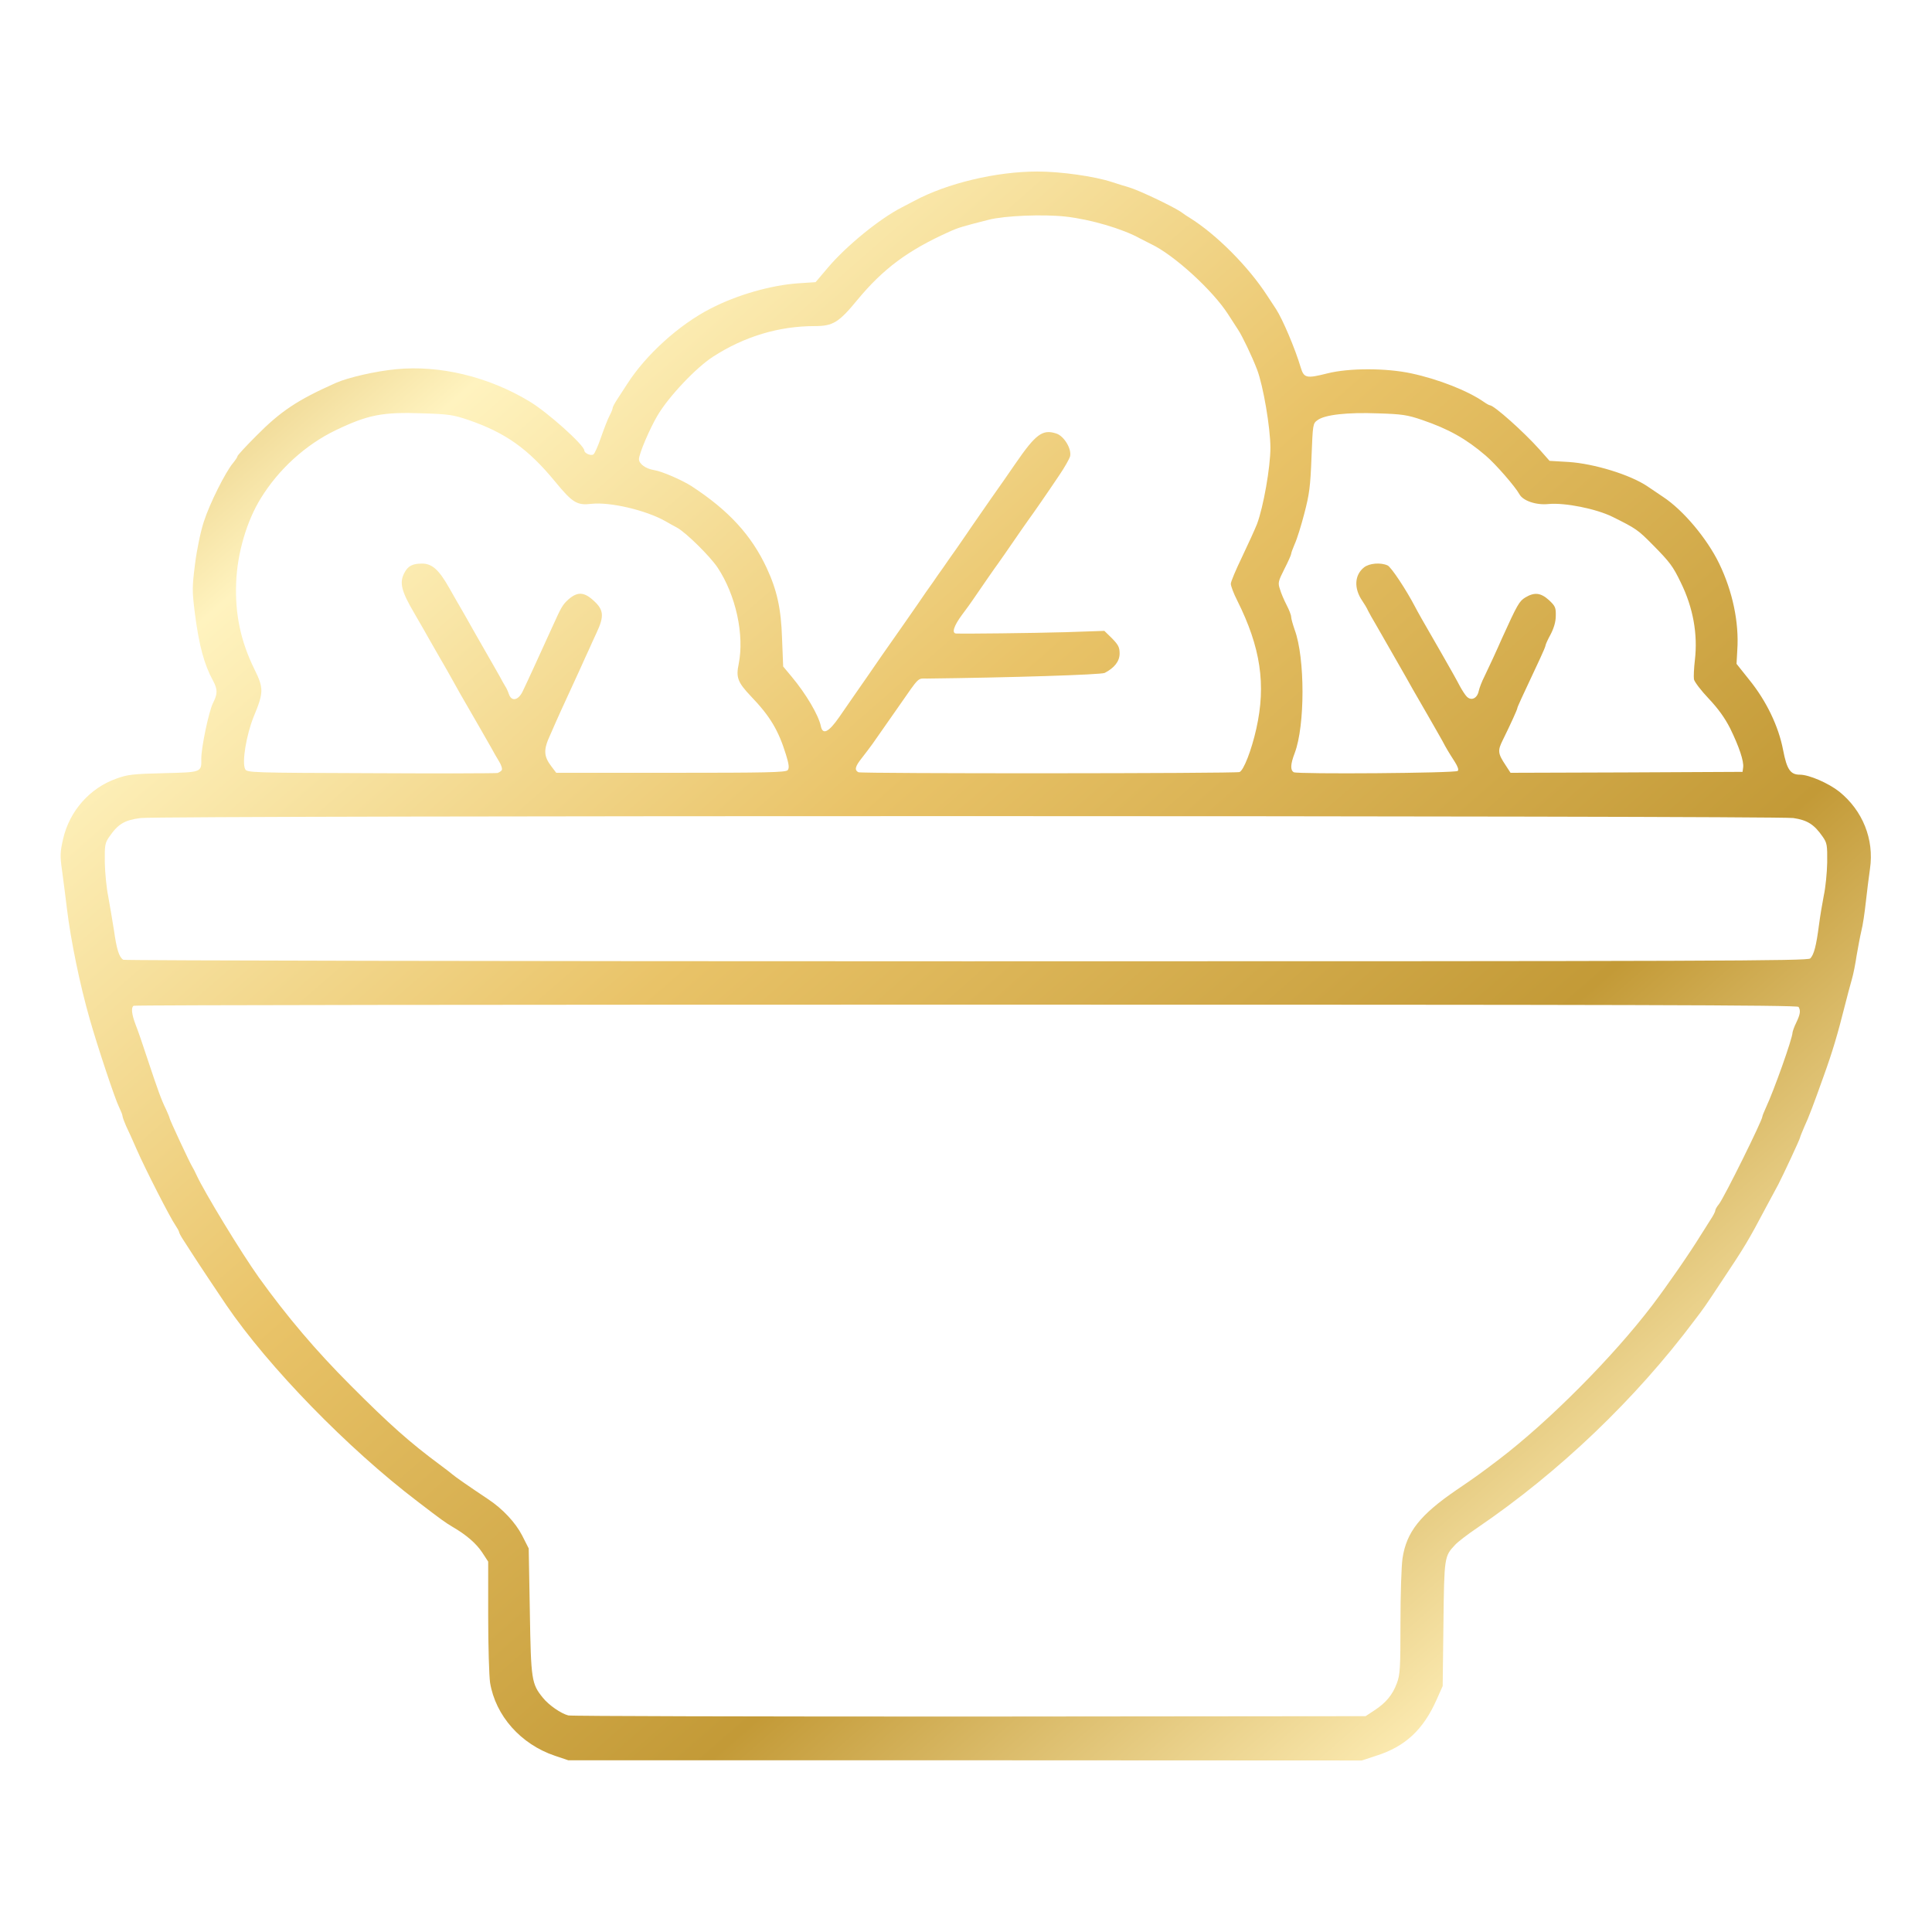
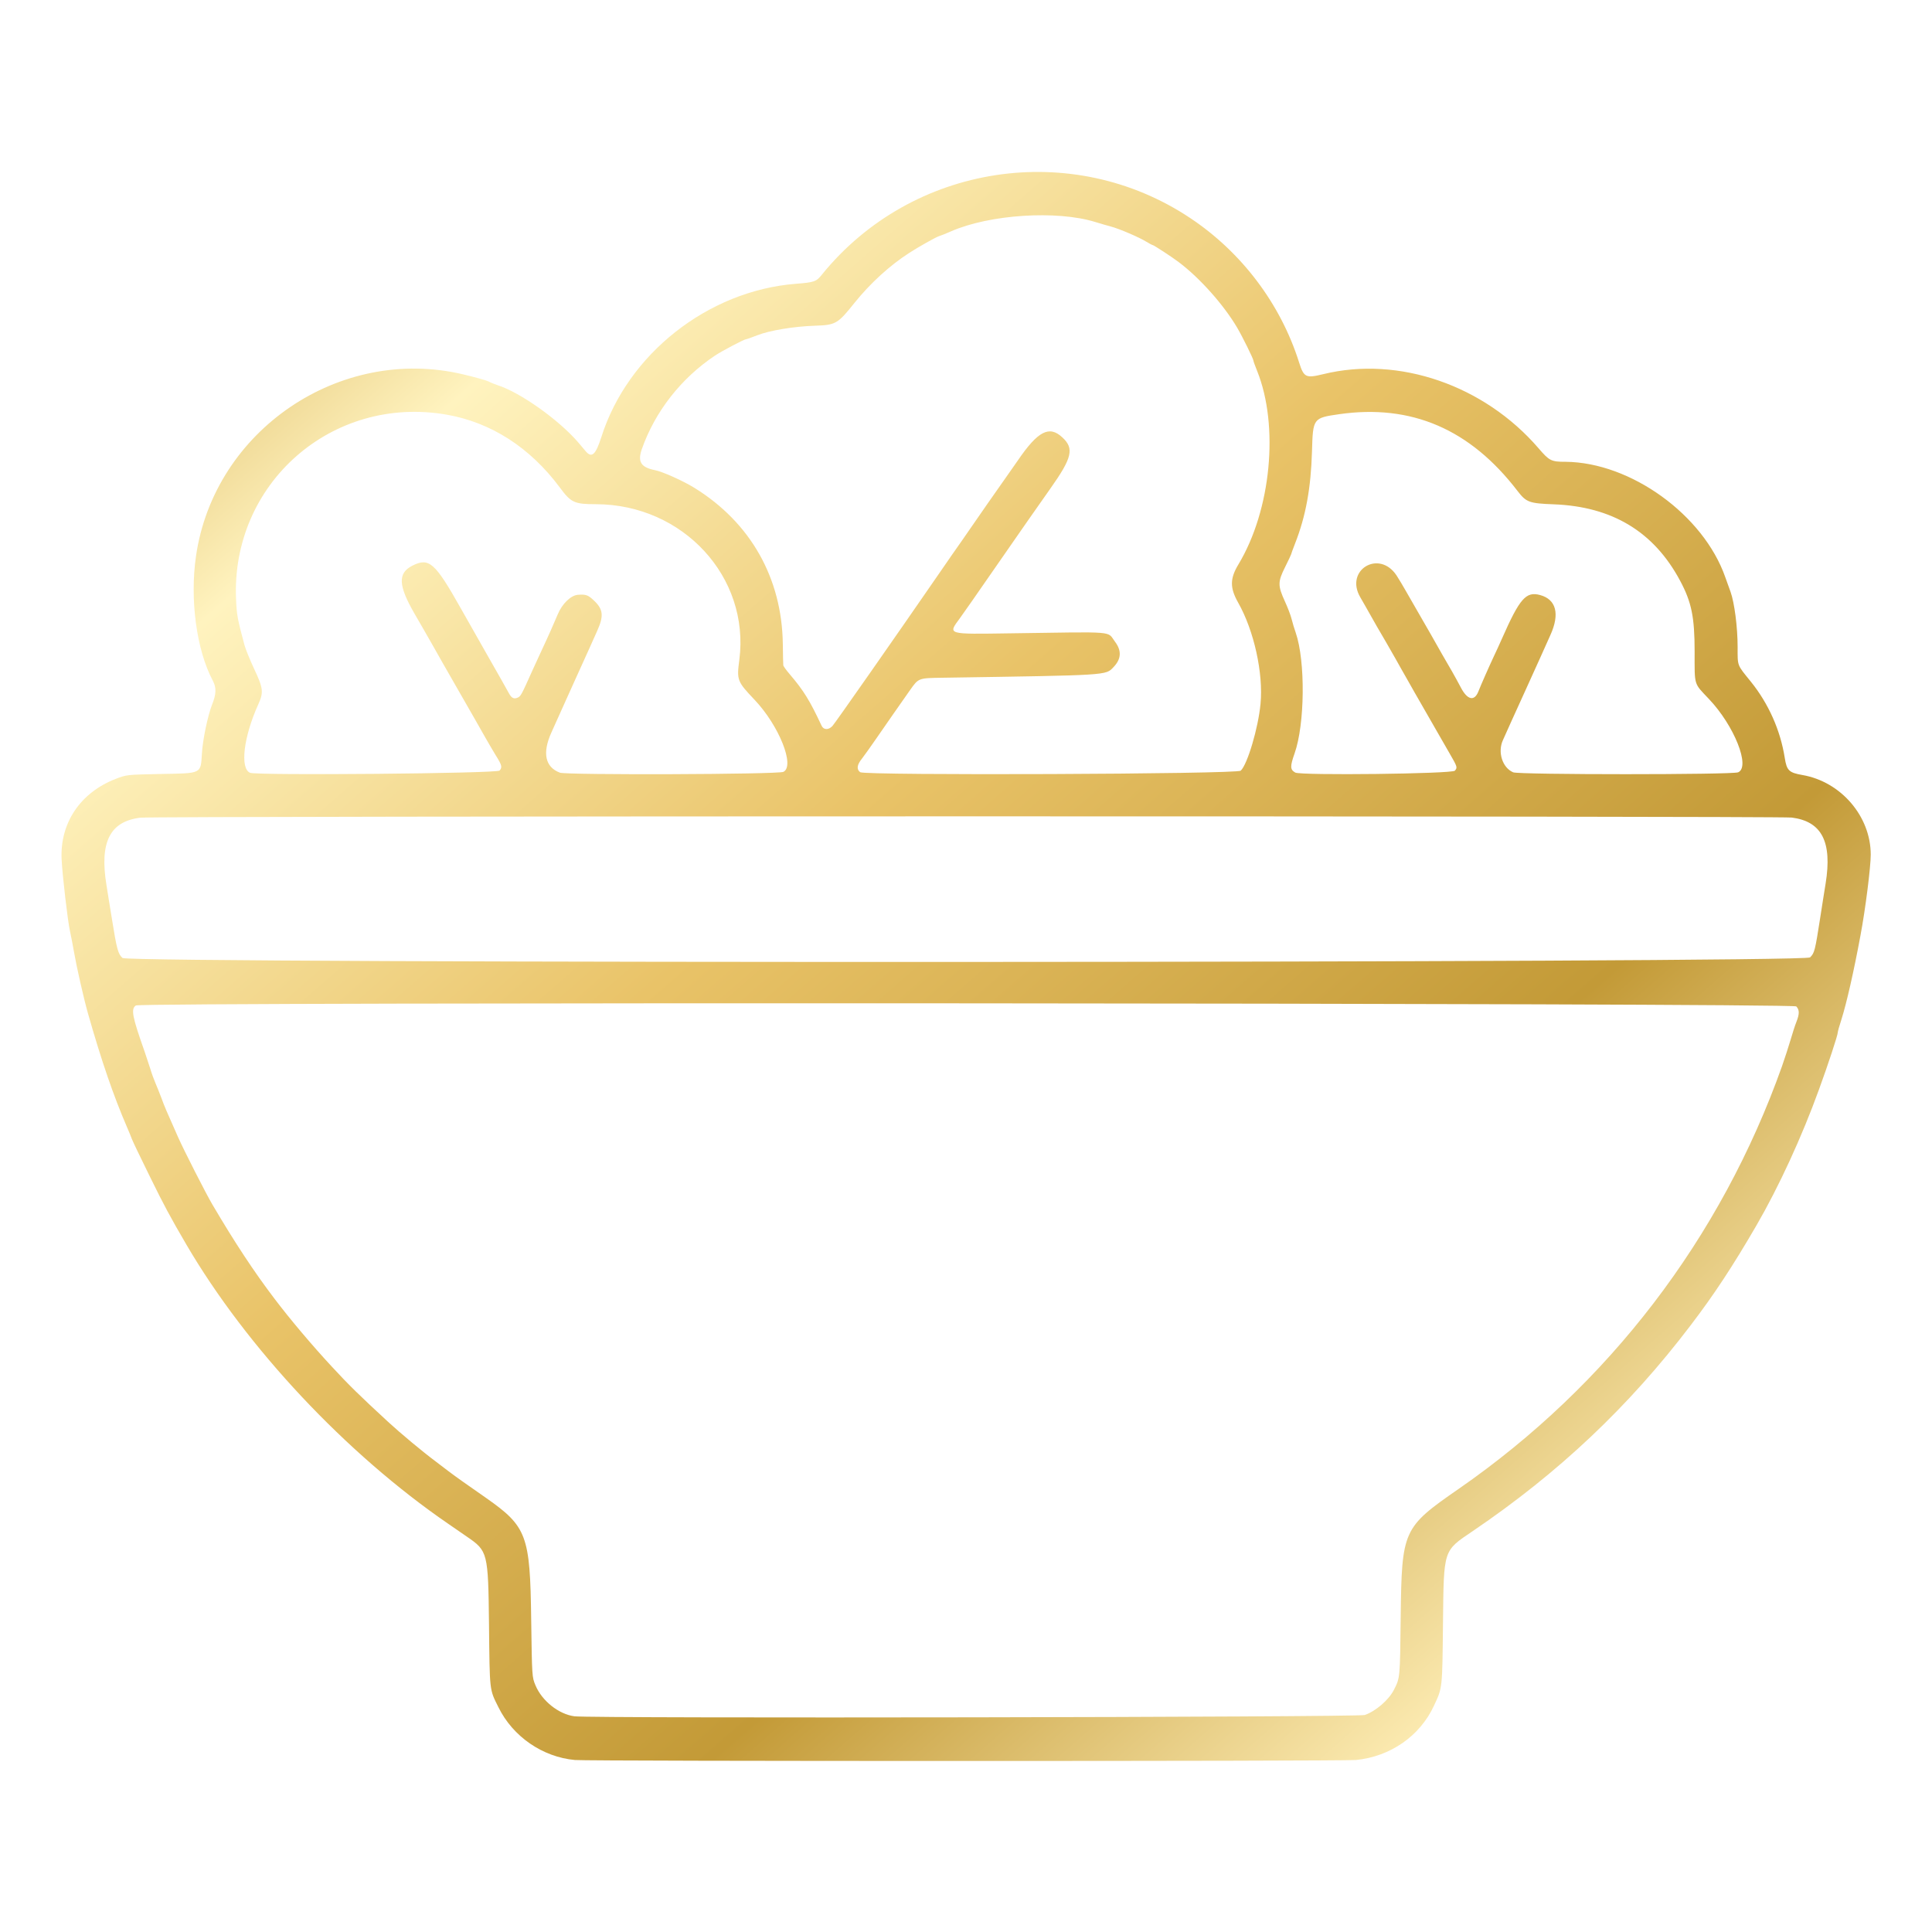
- <svg xmlns="http://www.w3.org/2000/svg" viewBox="0 0 1025 1025" width="2000" height="2000" role="img" aria-label="Entrées — saladier">
+ <svg xmlns="http://www.w3.org/2000/svg" viewBox="0 0 1640 1640" width="2000" height="2000" role="img" aria-label="Entrées — saladier">
  <defs>
    <linearGradient id="lcgGold" x1="0%" y1="0%" x2="100%" y2="100%">
      <stop offset="0%" stop-color="#c9982f" />
      <stop offset="18%" stop-color="#fff3bf" />
      <stop offset="42%" stop-color="#e9c368" />
      <stop offset="68%" stop-color="#c39a37" />
      <stop offset="88%" stop-color="#ffefb8" />
      <stop offset="100%" stop-color="#d8ad48" />
    </linearGradient>
  </defs>
  <g transform="translate(0.0,0.0)">
-     <path fill="url(#lcgGold)" fill-rule="evenodd" d="M294.4 931.5C276.3 925.4 262.9 910.3 260.0 892.7C259.5 889.3 259.0 873.4 259.0 857.5L259.0 828.5L255.8 823.6C252.6 818.8 247.4 814.3 240.0 810.0C236.3 807.8 234.3 806.4 221.4 796.5C184.6 768.5 142.4 725.2 120.0 692.3C115.8 686.1 104.4 669.0 102.2 665.5C100.8 663.3 98.6 659.9 97.3 657.9C96.0 656.0 95.0 654.0 95.0 653.6C95.0 653.2 94.1 651.6 93.1 650.1C90.5 646.5 77.1 620.3 72.6 610.0C70.6 605.3 68.0 599.7 66.9 597.4C65.9 595.1 65.0 592.7 65.0 592.1C65.0 591.5 64.1 589.3 63.1 587.2C61.1 583.3 51.8 555.4 47.7 541.0C42.4 522.6 37.5 498.7 35.5 482.0C34.7 475.7 33.6 466.5 32.9 461.7C31.8 454.0 31.9 452.0 33.5 445.0C36.9 430.3 47.6 418.1 61.7 413.1C67.7 410.9 70.6 410.6 86.8 410.2C107.2 409.7 106.9 409.8 106.8 402.4C106.8 396.4 110.8 377.4 113.0 373.0C115.5 368.1 115.5 365.7 113.0 361.1C108.4 352.7 105.6 342.6 103.4 325.5C101.9 313.3 101.9 311.8 103.5 299.0C104.5 291.2 106.5 281.7 108.2 276.6C111.3 267.0 119.6 250.5 123.6 245.7C124.9 244.1 126.0 242.5 126.0 242.0C126.0 241.6 130.4 236.8 135.8 231.4C148.8 218.2 157.8 212.2 178.3 203.1C184.6 200.3 199.4 196.9 210.0 195.9C233.2 193.6 259.1 199.8 280.8 212.9C290.4 218.6 310.0 236.2 310.0 239.0C310.0 240.4 313.4 242.0 314.8 241.1C315.5 240.7 317.3 236.6 318.9 231.9C320.5 227.3 322.5 222.2 323.4 220.5C324.3 218.8 325.0 217.1 325.0 216.6C325.0 216.0 326.1 213.9 327.5 211.8C328.9 209.7 331.2 206.1 332.7 203.8C342.5 188.4 360.2 172.3 377.0 163.7C391.1 156.4 409.1 151.3 423.5 150.3L432.7 149.7L439.4 141.8C449.0 130.5 466.7 116.0 478.5 110.0C480.7 108.9 483.6 107.3 485.0 106.6C502.5 97.2 528.6 91.0 550.4 91.0C562.6 91.0 580.6 93.5 590.0 96.6C592.5 97.4 596.5 98.7 599.0 99.4C604.2 100.9 622.0 109.4 626.5 112.4C628.1 113.6 630.2 115.0 631.1 115.5C645.4 124.4 662.4 141.5 672.4 157.0C674.0 159.5 676.1 162.6 677.0 164.0C680.5 169.4 687.1 184.9 690.1 195.0C691.8 200.6 693.1 200.9 704.2 198.1C715.6 195.2 735.4 195.2 748.8 198.1C763.2 201.2 778.7 207.3 787.2 213.2C788.6 214.2 790.1 215.0 790.4 215.0C792.6 215.0 808.3 229.0 816.8 238.5L822.1 244.5L832.3 245.1C845.7 246.0 864.8 251.8 874.0 258.0C875.4 258.9 879.1 261.4 882.3 263.6C893.1 270.7 905.7 285.8 912.1 299.0C919.2 313.7 922.7 330.2 921.7 344.9L921.3 352.2L928.0 360.6C937.1 371.8 943.6 385.3 946.0 397.9C948.0 408.3 949.9 411.0 954.9 411.0C959.8 411.0 970.1 415.5 975.8 420.0C988.2 430.0 994.4 445.3 992.1 460.9C991.5 465.1 990.5 473.0 989.9 478.5C989.3 484.0 988.3 491.0 987.5 494.0C986.8 497.0 985.7 502.9 985.0 507.0C984.4 511.1 983.3 516.8 982.5 519.5C981.7 522.2 980.1 528.3 978.9 533.0C974.9 548.9 972.2 558.0 967.5 571.0C962.3 585.6 959.6 592.8 957.3 597.7C956.1 600.5 955.0 603.2 955.0 603.5C955.0 604.2 946.0 623.5 943.4 628.5C942.5 630.1 939.7 635.4 937.1 640.2C927.6 658.2 925.6 661.5 913.4 679.8C904.0 694.0 904.1 693.8 899.0 700.5C867.7 742.3 827.3 780.9 784.0 810.4C778.8 813.9 773.3 818.1 771.9 819.7C766.3 825.7 766.2 825.9 765.8 861.5L765.4 894.5L762.1 901.9C755.1 917.7 745.4 926.7 730.1 931.5L722.5 934.0L512.0 933.9L301.5 933.9L294.4 931.5ZM729.2 907.4C735.3 903.4 738.8 899.2 741.1 893.0C742.8 888.5 743.0 885.1 743.0 860.9C743.0 846.1 743.5 830.6 744.1 826.7C746.2 812.8 753.4 803.7 772.7 790.5C782.7 783.7 785.5 781.7 795.1 774.4C821.5 754.3 855.6 720.1 876.6 692.5C884.5 682.1 896.5 664.8 902.5 655.0C903.7 653.1 905.9 649.7 907.3 647.4C908.8 645.2 910.0 642.9 910.0 642.3C910.0 641.7 910.9 640.1 912.0 638.8C914.8 635.2 935.0 594.4 935.0 592.4C935.0 592.0 935.9 589.8 936.9 587.6C941.0 578.9 951.0 550.9 951.0 547.8C951.1 547.1 951.9 544.7 953.0 542.5C955.1 538.1 955.4 536.2 954.2 534.2C953.5 533.2 865.2 533.0 512.6 533.0C270.2 533.0 71.4 533.2 70.9 533.6C69.5 534.4 69.8 538.0 71.9 543.5C73.0 546.2 75.9 554.6 78.3 562.0C83.8 578.5 85.5 583.3 88.1 588.6C89.1 590.8 90.0 592.9 90.0 593.3C90.0 594.0 100.7 617.0 102.0 619.0C102.5 619.8 103.6 621.9 104.3 623.5C108.5 632.6 127.9 664.5 137.3 677.7C152.4 698.7 167.7 716.7 186.0 735.0C206.7 755.8 217.6 765.4 233.1 776.9C236.1 779.1 239.2 781.5 240.0 782.2C241.3 783.4 249.4 789.0 259.0 795.4C266.7 800.5 273.5 807.8 277.0 814.6L280.5 821.5L281.1 855.0C281.7 891.4 282.0 893.3 288.0 900.7C291.1 904.6 297.6 909.1 301.5 910.1C303.1 910.5 399.0 910.7 514.5 910.7L724.5 910.5L729.2 907.4ZM960.4 508.5C962.4 506.5 963.6 501.7 965.0 491.0C965.6 486.3 966.8 479.2 967.6 475.1C968.5 471.0 969.3 463.1 969.4 457.6C969.5 448.3 969.3 447.2 967.0 443.9C962.5 437.4 958.9 435.1 951.4 434.0C942.0 432.7 85.3 432.6 74.6 434.0C66.1 435.1 62.7 437.1 58.0 443.9C55.7 447.2 55.5 448.3 55.6 457.5C55.7 463.0 56.5 471.1 57.4 475.5C58.2 479.9 59.6 488.1 60.5 493.8C61.9 503.8 63.2 507.8 65.4 509.2C66.0 509.6 267.3 510.0 512.7 510.0C913.7 510.0 959.0 509.8 960.4 508.5ZM266.2 408.6C266.6 408.0 266.0 405.9 264.8 404.0C263.6 402.1 261.7 398.7 260.5 396.5C258.5 393.0 251.1 380.0 244.4 368.5C243.2 366.3 241.3 362.9 240.2 361.0C239.2 359.1 235.7 353.0 232.5 347.5C229.3 342.0 225.9 335.9 224.8 334.0C223.7 332.1 221.5 328.2 219.9 325.5C212.9 313.6 211.8 309.2 214.5 304.0C216.4 300.3 218.8 299.0 223.9 299.0C229.2 299.0 232.8 302.2 238.2 311.7C240.6 315.9 243.7 321.4 245.2 323.9C246.7 326.4 248.7 330.1 249.8 332.0C250.9 333.9 254.3 340.0 257.5 345.5C260.7 351.0 264.1 357.1 265.2 359.0C266.2 360.9 267.5 363.2 268.0 364.0C268.6 364.8 269.5 366.8 270.0 368.3C271.4 372.3 274.9 371.6 277.2 367.0C279.6 362.1 286.1 347.8 293.3 332.0C297.8 322.0 298.5 320.8 301.7 317.9C306.5 313.8 310.0 314.0 315.2 318.9C320.3 323.6 320.6 327.0 316.5 335.7C315.0 338.9 313.2 342.9 312.5 344.5C311.7 346.1 309.5 351.1 307.5 355.5C303.2 364.8 300.6 370.6 297.4 377.5C296.2 380.2 293.7 385.7 292.0 389.7C288.2 397.8 288.4 401.2 292.6 406.7L295.1 410.0L355.9 410.0C406.6 410.0 416.9 409.8 417.9 408.6C418.8 407.5 418.6 405.6 417.0 400.4C413.0 387.4 408.5 379.9 398.3 369.3C391.4 362.0 390.4 359.4 391.9 352.3C395.0 336.8 390.4 315.7 380.7 301.1C376.6 295.0 364.1 282.7 359.3 280.0C357.2 278.9 354.4 277.3 353.0 276.5C342.8 270.7 323.6 266.2 313.8 267.3C306.1 268.2 303.8 266.8 294.5 255.5C280.1 238.0 268.2 229.6 248.5 222.8C240.5 220.1 237.9 219.7 224.5 219.3C203.0 218.5 195.3 220.0 178.0 228.3C162.1 236.0 147.9 248.9 138.4 264.3C130.9 276.4 125.9 293.4 125.3 309.0C124.6 325.7 127.7 340.3 135.0 355.1C140.0 365.2 139.9 367.4 134.6 380.2C130.7 389.8 128.2 404.7 130.1 408.1C131.0 409.9 133.8 410.0 196.8 410.2C232.9 410.4 263.2 410.3 264.0 410.1C264.8 409.8 265.8 409.2 266.2 408.6ZM657.6 409.6C659.8 408.8 664.0 397.9 666.5 386.7C671.8 363.2 668.8 343.4 656.4 318.6C654.5 314.9 653.0 310.9 653.0 309.7C653.0 308.6 655.7 302.2 658.9 295.6C662.1 288.9 665.7 281.0 666.9 278.0C670.3 268.9 674.0 247.9 674.0 237.6C674.0 227.0 670.2 204.6 666.9 196.0C664.3 189.2 659.1 178.3 656.9 175.0C656.0 173.6 653.6 169.9 651.6 166.8C643.4 154.0 622.8 135.2 610.7 129.5C608.9 128.6 606.4 127.3 605.0 126.6C595.7 121.4 578.7 116.4 565.3 114.9C553.6 113.6 533.0 114.4 524.5 116.6C510.7 120.1 508.3 120.8 503.5 123.0C481.7 132.8 468.5 142.6 454.8 159.2C445.0 171.1 441.9 173.0 432.3 173.0C413.2 173.0 394.9 178.5 378.2 189.3C369.1 195.2 354.6 210.6 348.8 220.5C344.6 227.6 339.0 240.8 339.0 243.6C339.0 246.1 342.6 248.7 347.0 249.4C351.1 250.0 361.9 254.7 367.0 258.0C386.6 270.8 398.6 283.9 406.7 301.2C412.2 313.0 414.4 322.8 414.9 338.6L415.5 353.6L420.0 359.0C427.6 368.1 434.3 379.4 435.5 385.3C436.5 390.1 439.7 388.4 445.2 380.5C447.9 376.6 451.6 371.2 453.5 368.5C455.4 365.8 458.7 361.0 460.8 358.0C464.2 353.0 470.3 344.2 478.9 332.0C480.6 329.5 484.2 324.4 486.9 320.5C489.5 316.6 493.1 311.5 494.9 309.0C496.6 306.5 499.1 302.9 500.5 301.0C501.8 299.1 504.9 294.6 507.5 291.0C510.0 287.4 513.6 282.2 515.4 279.5C517.3 276.8 522.0 270.0 525.8 264.5C529.7 259.0 535.5 250.7 538.7 246.0C549.5 230.3 553.1 227.6 560.4 230.0C564.5 231.3 568.7 238.2 567.7 242.2C567.3 243.5 564.8 248.0 562.0 252.1C555.5 261.8 548.0 272.6 545.5 276.0C544.4 277.5 540.8 282.7 537.5 287.5C534.2 292.3 530.6 297.5 529.5 299.0C527.7 301.4 521.3 310.7 516.3 318.0C515.4 319.4 512.7 323.1 510.3 326.3C506.1 332.0 504.8 335.9 507.2 336.1C511.4 336.3 547.7 335.9 565.2 335.4L585.9 334.7L590.0 338.7C593.3 342.1 594.0 343.4 594.0 346.7C594.0 350.8 591.3 354.3 586.1 357.0C584.2 358.0 535.0 359.5 491.8 360.0C486.7 360.0 488.0 358.7 477.0 374.5C471.9 381.8 464.9 391.8 462.8 394.8C461.5 396.6 459.0 399.9 457.2 402.2C453.7 406.6 453.2 408.5 455.4 409.7C456.9 410.5 655.5 410.4 657.6 409.6ZM773.4 409.0C774.0 408.4 773.4 406.7 771.9 404.3C768.5 399.0 767.3 397.0 765.2 393.0C764.1 391.1 760.7 385.0 757.5 379.5C754.3 374.0 750.8 367.8 749.6 365.8C748.5 363.7 744.1 356.1 740.0 348.9C735.9 341.7 731.3 333.7 729.8 331.1C728.3 328.6 726.5 325.4 725.8 324.0C725.2 322.6 723.8 320.3 722.7 318.7C718.2 312.1 718.6 305.0 723.7 301.0C726.5 298.8 732.5 298.3 736.2 300.0C738.1 300.9 746.0 312.8 750.8 322.0C752.2 324.7 753.8 327.6 765.0 347.0C769.1 354.1 773.4 361.8 774.5 364.0C775.7 366.2 777.3 368.7 778.2 369.6C780.6 372.0 783.7 370.5 784.5 366.7C784.9 364.9 786.2 361.5 787.5 359.0C788.7 356.5 790.8 352.0 792.2 349.0C793.6 346.0 795.6 341.5 796.7 339.0C805.1 320.5 806.0 319.0 809.2 317.0C814.0 314.1 817.4 314.4 821.8 318.4C825.1 321.5 825.5 322.3 825.4 326.7C825.4 329.9 824.4 333.2 822.7 336.5C821.2 339.2 820.0 341.9 820.0 342.3C820.0 342.8 818.7 345.9 817.1 349.3C806.8 371.2 805.0 375.2 805.0 375.7C805.0 376.4 801.3 384.5 797.3 392.6C794.5 398.2 794.6 399.7 798.8 406.0L801.4 410.0L862.9 409.8L924.5 409.5L924.8 407.2C925.3 403.9 922.6 396.0 917.9 386.4C915.1 380.9 911.6 376.0 906.5 370.6C902.5 366.4 899.0 361.8 898.7 360.4C898.5 359.0 898.7 354.4 899.2 350.2C900.8 336.5 898.3 322.4 891.7 309.0C887.6 300.5 886.0 298.3 876.8 289.0C869.0 281.1 868.0 280.4 855.5 274.2C846.8 269.9 830.2 266.6 821.6 267.4C815.0 268.1 808.0 265.7 806.1 262.2C803.9 258.2 793.6 246.3 788.2 241.7C777.7 232.7 768.5 227.6 754.5 222.8C746.6 220.1 743.8 219.7 731.0 219.3C714.8 218.7 702.9 220.0 699.0 222.9C696.5 224.7 696.5 225.0 695.8 242.6C695.2 258.1 694.7 262.1 692.0 272.4C690.3 279.0 688.0 286.3 686.9 288.6C685.9 291.0 685.0 293.3 685.0 293.9C685.0 294.4 683.4 298.0 681.4 301.9C678.1 308.5 677.9 309.2 679.1 312.7C679.7 314.8 681.3 318.5 682.6 321.0C683.9 323.5 685.0 326.3 685.0 327.2C685.0 328.2 685.9 331.3 686.9 334.2C692.4 349.1 692.4 385.0 686.9 399.5C684.6 405.5 684.5 408.6 686.4 409.7C688.5 410.8 772.2 410.2 773.4 409.0Z" />
+     <path fill="url(#lcgGold)" fill-rule="evenodd" d="M488.0 1494.0C460.6 1491.5 435.3 1474.1 423.1 1449.2C415.4 1433.8 415.7 1436.3 415.1 1379.0C414.4 1317.7 414.1 1316.6 396.3 1304.4C393.1 1302.2 386.0 1297.3 380.5 1293.5C293.8 1234.0 209.4 1144.0 158.1 1056.3C144.5 1033.0 139.2 1023.2 127.1 998.5C119.5 983.1 112.7 968.9 112.0 967.0C111.3 965.1 109.5 960.6 107.9 957.0C96.4 930.4 86.2 900.8 74.6 860.0C71.1 847.6 65.0 820.7 63.0 809.1C61.8 802.3 60.2 793.9 59.4 790.4C57.5 782.0 53.0 743.4 52.3 729.5C50.8 698.7 68.1 672.9 98.1 661.2C107.5 657.6 107.5 657.6 136.0 657.0C171.8 656.4 170.3 657.1 171.4 639.5C172.1 627.7 176.4 607.4 180.0 598.2C183.6 589.2 183.8 583.8 180.7 577.9C166.8 551.9 161.0 508.8 166.4 471.9C181.9 365.3 288.5 292.9 393.2 317.8C403.0 320.1 412.7 322.8 414.7 323.8C416.8 324.9 420.3 326.3 422.5 327.0C441.6 333.1 474.4 356.4 490.8 375.5C493.1 378.2 496.1 381.7 497.4 383.3C502.4 389.0 505.7 385.9 510.4 371.2C532.7 300.6 600.9 246.8 675.5 240.9C691.2 239.7 692.9 239.1 697.7 233.1C774.0 139.0 910.0 118.1 1010.5 185.2C1054.1 214.3 1087.0 257.9 1102.7 307.5C1106.8 320.5 1108.4 321.2 1123.3 317.6C1187.4 301.9 1259.9 327.0 1306.0 380.5C1315.2 391.2 1316.7 392.0 1329.0 392.0C1384.3 392.5 1446.0 437.1 1464.5 489.9C1465.8 493.5 1467.8 499.2 1469.0 502.4C1472.3 511.6 1475.0 532.4 1475.0 549.1C1475.0 565.8 1474.3 563.9 1486.2 578.6C1501.2 597.2 1511.3 619.8 1515.0 643.3C1516.7 654.1 1518.6 655.9 1530.1 657.9C1562.8 663.6 1588.0 693.0 1588.0 725.5C1588.0 735.9 1583.5 771.8 1579.3 794.0C1573.6 824.8 1567.5 851.6 1563.0 865.8C1561.3 870.9 1560.0 875.7 1560.0 876.5C1560.0 878.7 1551.8 903.7 1544.0 925.0C1529.6 964.8 1510.1 1007.2 1491.1 1040.0C1470.9 1074.8 1455.1 1098.8 1435.2 1124.9C1382.7 1194.0 1323.1 1250.2 1250.3 1299.6C1224.9 1316.8 1225.6 1314.6 1224.9 1377.5C1224.3 1434.1 1224.5 1432.3 1217.2 1448.0C1205.3 1473.7 1180.2 1491.1 1151.0 1494.0C1140.1 1495.1 499.8 1495.1 488.0 1494.0ZM1158.5 1455.8C1167.8 1452.6 1178.9 1443.0 1183.2 1434.5C1188.5 1424.2 1188.4 1424.7 1189.0 1372.5C1189.9 1298.8 1190.8 1296.7 1238.0 1264.0C1365.6 1175.6 1460.8 1051.1 1512.7 905.0C1515.1 898.1 1518.4 888.0 1520.0 882.5C1521.6 877.0 1523.8 870.1 1525.0 867.2C1527.6 860.5 1527.5 857.2 1524.8 854.3C1522.1 851.4 119.6 850.5 115.3 853.5C111.0 856.5 112.2 862.8 122.7 892.5C124.0 896.4 126.2 902.9 127.5 907.0C128.7 911.1 130.8 916.8 132.0 919.5C133.2 922.2 135.4 927.9 137.0 932.0C139.6 939.2 141.2 942.9 151.3 965.6C156.3 976.8 174.8 1013.2 180.3 1022.5C199.5 1055.1 215.8 1079.8 233.0 1102.4C246.3 1120.0 265.0 1142.1 281.6 1160.0C295.8 1175.4 305.4 1184.8 329.5 1207.0C339.9 1216.6 358.6 1232.2 370.0 1240.7C373.0 1243.0 377.8 1246.6 380.5 1248.7C383.2 1250.8 388.9 1254.9 393.0 1257.8C397.1 1260.7 406.0 1266.9 412.7 1271.6C447.3 1295.9 450.0 1303.3 450.9 1374.5C451.6 1423.5 451.6 1423.5 454.5 1430.5C460.0 1443.8 474.2 1455.1 487.6 1456.9C502.3 1458.8 1152.9 1457.7 1158.5 1455.8ZM1536.5 812.7C1540.3 808.9 1540.7 807.2 1545.1 779.1C1546.8 768.3 1548.8 755.2 1549.7 750.0C1555.4 714.6 1546.5 697.3 1521.0 694.0C1510.2 692.6 130.3 692.6 119.1 694.1C93.2 697.3 84.4 714.9 90.4 751.5C91.2 756.5 93.2 769.3 95.0 780.0C99.1 805.7 100.2 809.8 104.0 813.2C109.3 818.0 1531.7 817.5 1536.5 812.7ZM424.1 654.1C426.5 651.2 426.1 649.6 420.6 640.8C418.4 637.1 414.5 630.6 412.1 626.3C409.7 622.0 405.9 615.4 403.7 611.5C392.8 592.4 381.6 572.9 375.8 562.8C373.7 559.0 370.2 552.9 368.0 549.0C365.8 545.1 362.2 538.9 360.0 535.0C357.8 531.1 354.1 524.7 351.8 520.8C338.0 496.9 337.6 486.5 350.0 480.2C364.3 473.0 369.2 477.4 391.5 517.0C393.8 521.1 403.5 538.2 413.1 555.1C422.7 571.9 431.2 586.9 432.0 588.5C434.2 592.6 436.3 593.6 439.4 592.2C442.1 591.0 442.6 590.0 452.0 569.0C454.9 562.7 458.7 554.4 460.5 550.5C464.5 542.1 471.2 527.0 473.4 521.6C477.1 512.6 484.5 505.4 490.5 504.9C497.3 504.4 499.1 505.0 504.0 509.6C512.1 517.2 512.7 522.7 506.9 535.6C505.2 539.4 502.1 546.3 500.0 551.0C497.9 555.7 492.5 567.6 488.0 577.5C483.5 587.4 478.3 598.9 476.5 603.0C474.6 607.1 470.9 615.5 468.1 621.7C460.2 639.1 462.7 651.2 475.3 655.9C480.8 658.0 660.8 657.4 665.0 655.2C675.0 650.3 661.4 616.1 640.6 594.1C625.7 578.4 625.3 577.4 627.6 560.0C636.6 489.8 579.8 428.2 506.0 428.0C487.5 428.0 484.7 426.7 475.2 413.8C450.0 379.9 416.9 358.6 379.2 352.0C281.8 335.0 195.8 410.6 200.4 509.2C201.0 522.4 201.6 525.4 207.5 547.5C208.4 550.8 212.0 559.8 215.6 567.5C223.5 584.2 223.9 587.7 219.2 598.0C206.8 625.4 203.5 652.4 212.3 656.0C218.3 658.4 422.1 656.6 424.1 654.1ZM1053.2 654.2C1058.9 648.9 1068.1 617.9 1070.0 597.5C1072.5 571.6 1064.5 535.3 1051.0 511.5C1043.9 498.9 1044.0 491.1 1051.3 479.0C1079.0 433.0 1085.9 361.5 1067.1 314.8C1065.4 310.6 1064.0 306.7 1064.0 306.2C1064.0 304.7 1054.9 286.2 1050.1 278.0C1038.7 258.7 1018.5 236.0 1000.7 222.6C994.8 218.1 979.3 208.0 978.4 208.0C978.0 208.0 975.6 206.7 973.1 205.2C967.0 201.4 949.9 194.1 943.0 192.3C940.0 191.5 934.1 189.8 929.9 188.5C897.2 178.3 839.8 182.0 807.0 196.5C802.9 198.3 798.4 200.1 797.0 200.5C794.5 201.3 779.6 209.6 771.8 214.7C755.3 225.3 738.9 240.3 725.5 256.9C711.0 275.1 709.4 275.9 691.6 276.5C673.7 277.1 653.3 280.5 642.8 284.6C638.0 286.5 633.7 288.0 633.2 288.0C631.7 288.0 612.7 298.0 607.0 301.8C578.1 321.1 556.0 349.4 544.8 381.3C541.1 392.0 544.0 396.7 556.0 399.1C562.6 400.4 579.9 408.2 589.6 414.2C637.2 443.7 663.7 490.7 664.5 546.5C664.6 555.9 664.8 564.1 664.9 564.7C664.9 565.4 667.5 569.0 670.6 572.6C682.2 586.2 687.5 594.8 697.4 616.0C699.1 619.7 703.3 619.8 706.6 616.3C708.7 614.1 761.2 539.0 796.0 488.5C805.6 474.6 811.9 465.4 816.5 459.0C818.6 456.0 822.1 451.0 824.1 448.0C829.3 440.4 847.0 415.0 855.5 403.0C857.6 400.0 861.4 394.6 863.9 391.0C881.1 365.8 890.7 360.9 901.8 371.3C912.0 380.7 910.1 388.6 891.7 414.6C881.3 429.3 861.9 457.1 854.4 468.0C851.9 471.6 845.7 480.6 840.5 488.0C835.3 495.4 828.5 505.3 825.3 509.9C822.1 514.5 817.4 521.2 814.8 524.8C804.5 538.8 803.3 538.4 857.9 537.6C949.1 536.3 939.5 535.5 946.4 544.6C952.2 552.2 951.9 559.3 945.3 566.2C938.4 573.4 942.7 573.1 800.5 575.3C779.5 575.6 779.8 575.5 772.5 585.8C765.0 596.4 752.2 614.8 743.5 627.4C739.1 633.8 733.8 641.2 731.8 643.8C727.4 649.2 726.9 653.1 730.2 655.5C734.5 658.4 1050.1 657.2 1053.2 654.2ZM1235.0 654.2C1237.3 651.4 1237.2 651.1 1230.2 639.0C1227.2 633.8 1223.0 626.6 1221.0 623.0C1213.0 609.1 1204.5 594.2 1200.8 587.8C1198.7 584.0 1195.3 578.0 1193.1 574.2C1191.0 570.5 1187.2 563.9 1184.8 559.5C1182.3 555.1 1178.5 548.6 1176.5 545.0C1174.4 541.4 1171.0 535.5 1168.8 531.8C1158.7 513.9 1157.1 511.2 1154.7 507.0C1141.2 483.9 1170.7 466.1 1185.5 488.5C1187.6 491.8 1191.0 497.4 1193.0 501.0C1195.0 504.6 1200.2 513.6 1204.5 521.0C1212.5 534.8 1216.3 541.5 1224.2 555.5C1226.7 559.9 1230.5 566.4 1232.6 570.0C1234.6 573.6 1238.0 579.6 1240.0 583.5C1245.6 594.3 1251.6 595.6 1255.0 586.8C1256.8 582.1 1264.5 564.7 1267.9 557.5C1269.5 554.2 1272.7 547.2 1275.0 542.0C1290.1 507.8 1295.4 501.9 1307.3 505.1C1321.0 508.8 1324.2 521.1 1316.1 539.0C1313.7 544.2 1310.0 552.5 1307.8 557.5C1305.6 562.5 1300.2 574.4 1295.8 584.0C1291.4 593.6 1285.8 606.0 1283.3 611.5C1280.9 617.0 1277.5 624.5 1275.8 628.2C1271.1 638.4 1275.3 651.7 1284.5 655.6C1289.5 657.7 1470.3 657.7 1475.4 655.6C1486.1 651.1 1472.2 616.0 1450.6 593.3C1437.6 579.5 1438.5 582.7 1438.5 553.0C1438.5 523.9 1435.9 511.1 1426.2 493.0C1404.0 451.4 1368.6 430.0 1319.0 428.1C1298.0 427.3 1295.6 426.4 1288.2 416.8C1248.0 364.3 1198.1 342.8 1136.7 351.6C1114.6 354.8 1114.5 355.0 1113.7 383.0C1112.8 414.1 1108.5 438.0 1099.4 461.2C1097.5 466.0 1096.0 470.2 1096.0 470.5C1096.0 470.8 1093.7 475.7 1090.9 481.3C1084.6 493.9 1084.6 497.1 1090.7 510.5C1093.0 515.5 1095.6 522.2 1096.4 525.5C1097.2 528.8 1098.8 534.0 1099.9 537.1C1108.2 561.2 1107.7 614.8 1098.9 639.6C1095.0 650.7 1095.1 653.3 1099.5 655.8C1104.0 658.4 1232.9 656.9 1235.0 654.2Z" />
  </g>
</svg>
